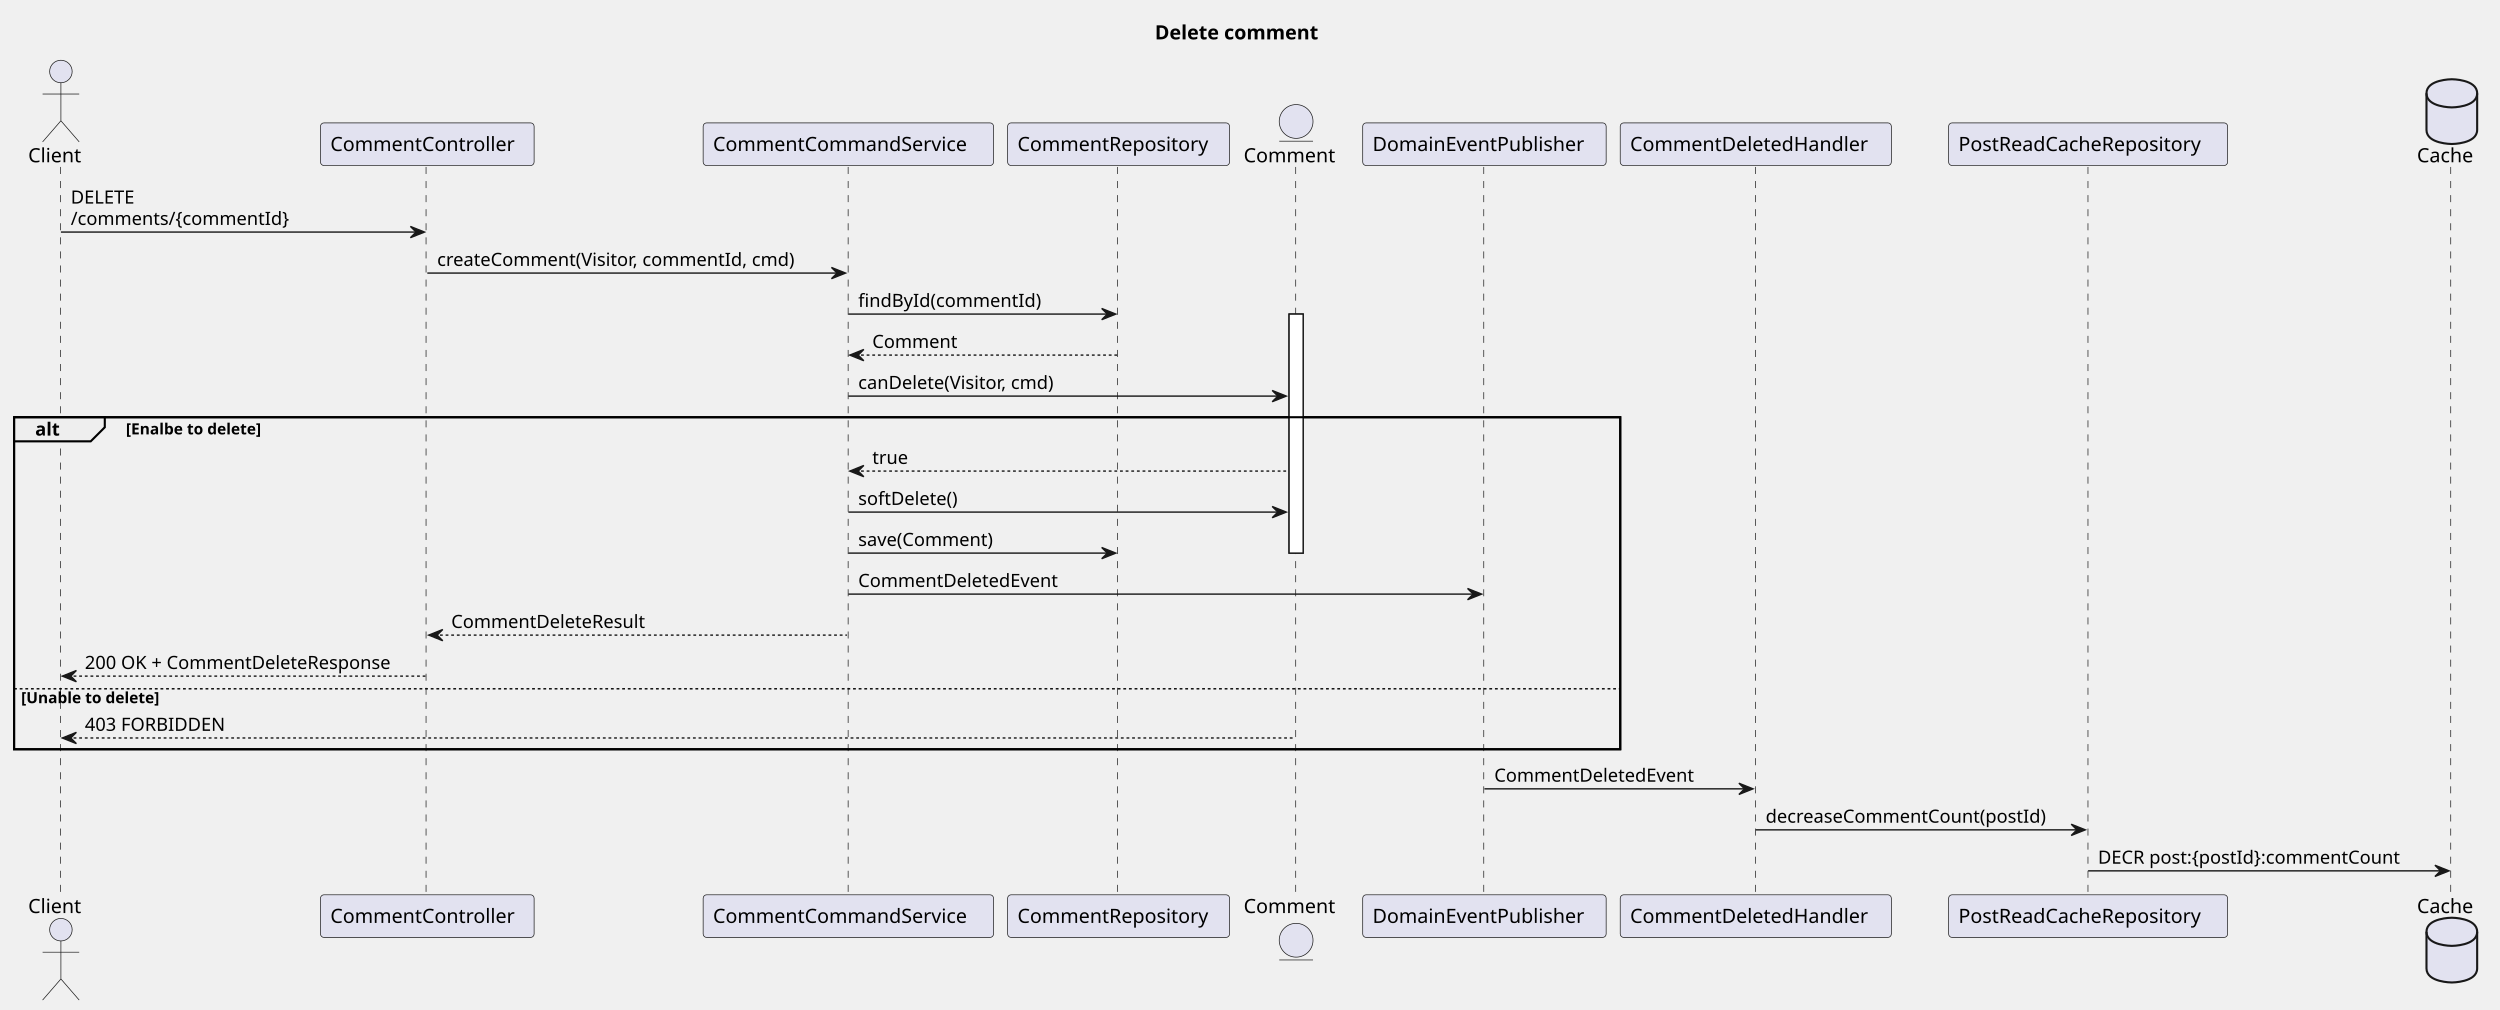
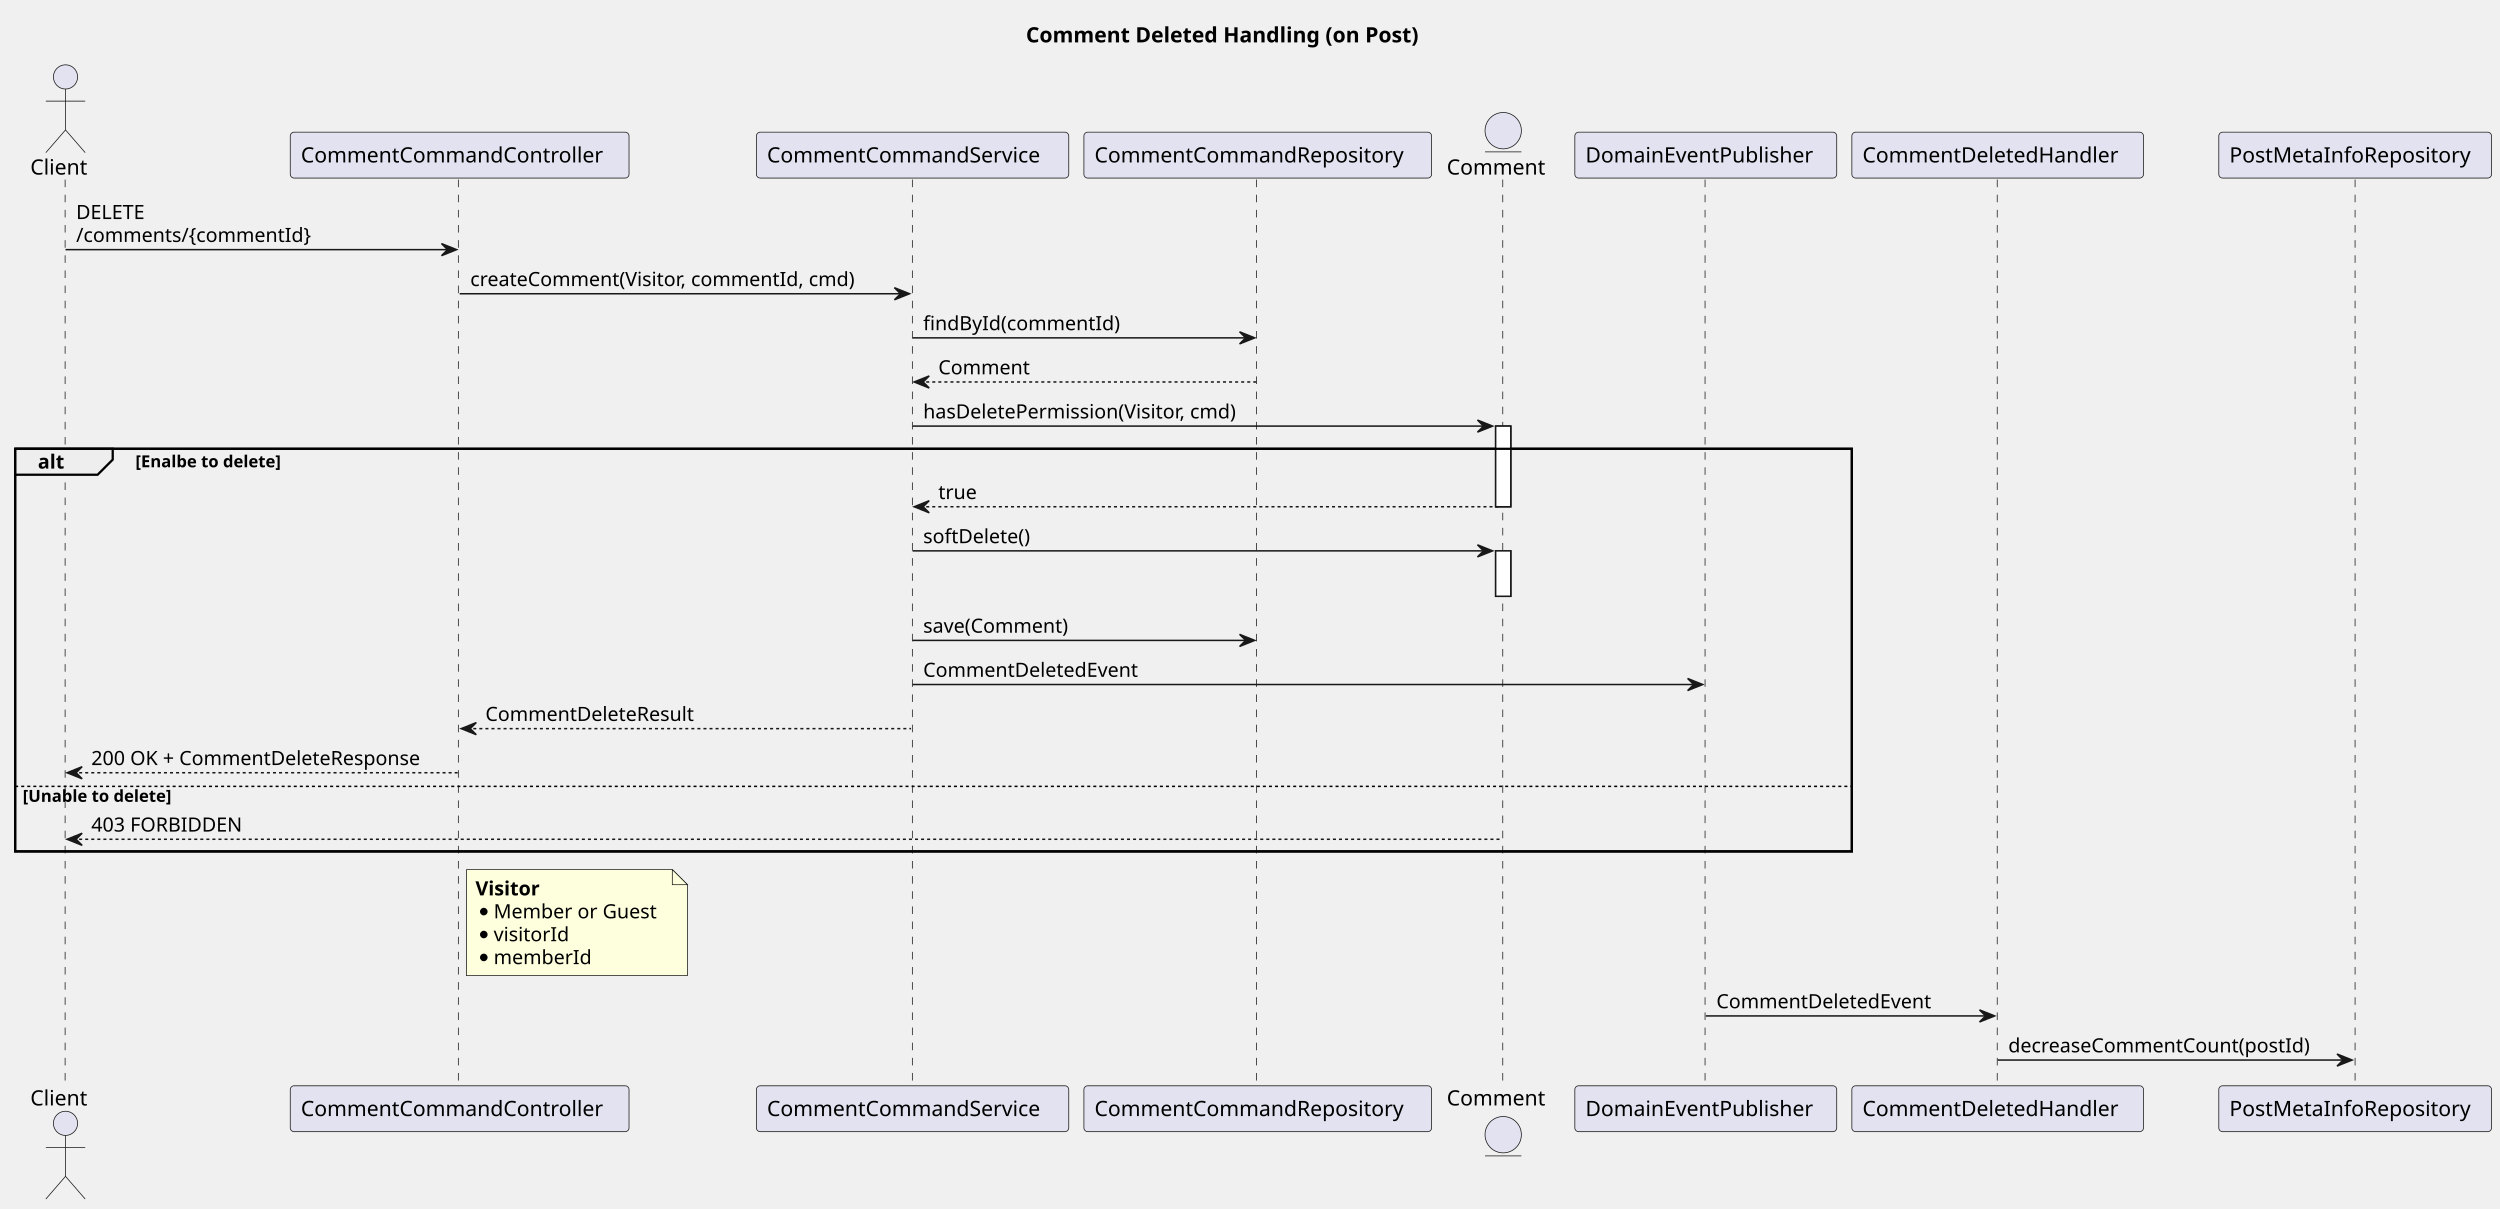
- <svg xmlns="http://www.w3.org/2000/svg" contentStyleType="text/css" data-diagram-type="SEQUENCE" height="717px" preserveAspectRatio="none" style="width:1776px;height:717px;background:#FFFFFF;" version="1.1" viewBox="0 0 1776 717" width="1776px" zoomAndPan="magnify">
+ <svg xmlns="http://www.w3.org/2000/svg" contentStyleType="text/css" data-diagram-type="SEQUENCE" height="798px" preserveAspectRatio="none" style="width:1651px;height:798px;background:#FFFFFF;" version="1.1" viewBox="0 0 1651 798" width="1651px" zoomAndPan="magnify">
  <defs />
  <g>
-     <text fill="#000000" font-family="sans-serif" font-size="14" font-weight="bold" lengthAdjust="spacing" textLength="129.719" x="820.41" y="27.995">Delete comment</text>
-     <g>
-       <rect fill="#FFFFFF" height="169.797" style="stroke:#181818;stroke-width:1;" width="10" x="915.768" y="223.125" />
-     </g>
-     <rect fill="none" height="235.867" style="stroke:#000000;stroke-width:1.5;" width="1141.013" x="10" y="296.391" />
-     <g>
-       <rect fill="#000000" fill-opacity="0" height="518.062" width="8" x="39.265" y="118.594" />
-       <line style="stroke:#181818;stroke-width:0.5;stroke-dasharray:5.0,5.0;" x1="43" x2="43" y1="118.594" y2="636.656" />
-     </g>
-     <g>
-       <rect fill="#000000" fill-opacity="0" height="518.062" width="8" x="299.55" y="118.594" />
-       <line style="stroke:#181818;stroke-width:0.5;stroke-dasharray:5.0,5.0;" x1="302.668" x2="302.668" y1="118.594" y2="636.656" />
-     </g>
-     <g>
-       <rect fill="#000000" fill-opacity="0" height="518.062" width="8" x="598.664" y="118.594" />
-       <line style="stroke:#181818;stroke-width:0.5;stroke-dasharray:5.0,5.0;" x1="602.52" x2="602.52" y1="118.594" y2="636.656" />
-     </g>
-     <g>
-       <rect fill="#000000" fill-opacity="0" height="518.062" width="8" x="790.64" y="118.594" />
-       <line style="stroke:#181818;stroke-width:0.5;stroke-dasharray:5.0,5.0;" x1="793.808" x2="793.808" y1="118.594" y2="636.656" />
-     </g>
-     <g>
-       <rect fill="#000000" fill-opacity="0" height="518.062" width="8" x="916.768" y="118.594" />
-       <line style="stroke:#181818;stroke-width:0.5;stroke-dasharray:5.0,5.0;" x1="920.472" x2="920.472" y1="118.594" y2="636.656" />
-     </g>
-     <g>
-       <rect fill="#000000" fill-opacity="0" height="518.062" width="8" x="1050.539" y="118.594" />
-       <line style="stroke:#181818;stroke-width:0.5;stroke-dasharray:5.0,5.0;" x1="1054.064" x2="1054.064" y1="118.594" y2="636.656" />
-     </g>
-     <g>
-       <rect fill="#000000" fill-opacity="0" height="518.062" width="8" x="1243.314" y="118.594" />
-       <line style="stroke:#181818;stroke-width:0.5;stroke-dasharray:5.0,5.0;" x1="1247.013" x2="1247.013" y1="118.594" y2="636.656" />
-     </g>
-     <g>
-       <rect fill="#000000" fill-opacity="0" height="518.062" width="8" x="1479.396" y="118.594" />
-       <line style="stroke:#181818;stroke-width:0.5;stroke-dasharray:5.0,5.0;" x1="1483.292" x2="1483.292" y1="118.594" y2="636.656" />
-     </g>
-     <g>
-       <rect fill="#000000" fill-opacity="0" height="518.062" width="8" x="1737.771" y="118.594" />
-       <line style="stroke:#181818;stroke-width:0.5;stroke-dasharray:5.0,5.0;" x1="1741.002" x2="1741.002" y1="118.594" y2="636.656" />
+     <text fill="#000000" font-family="sans-serif" font-size="14" font-weight="bold" lengthAdjust="spacing" textLength="294.362" x="677.524" y="27.995">Comment Deleted Handling (on Post)</text>
+     <g>
+       <rect fill="#FFFFFF" height="53.266" style="stroke:#181818;stroke-width:1;" width="10" x="987.723" y="281.391" />
+     </g>
+     <g>
+       <rect fill="#FFFFFF" height="30" style="stroke:#181818;stroke-width:1;" width="10" x="987.723" y="363.789" />
+     </g>
+     <rect fill="none" height="265.867" style="stroke:#000000;stroke-width:1.5;" width="1212.968" x="10" y="296.391" />
+     <g>
+       <rect fill="#000000" fill-opacity="0" height="599.461" width="8" x="39.265" y="118.594" />
+       <line style="stroke:#181818;stroke-width:0.5;stroke-dasharray:5.0,5.0;" x1="43" x2="43" y1="118.594" y2="718.055" />
+     </g>
+     <g>
+       <rect fill="#000000" fill-opacity="0" height="599.461" width="8" x="299.55" y="118.594" />
+       <line style="stroke:#181818;stroke-width:0.5;stroke-dasharray:5.0,5.0;" x1="302.69" x2="302.69" y1="118.594" y2="718.055" />
+     </g>
+     <g>
+       <rect fill="#000000" fill-opacity="0" height="599.461" width="8" x="598.664" y="118.594" />
+       <line style="stroke:#181818;stroke-width:0.5;stroke-dasharray:5.0,5.0;" x1="602.52" x2="602.52" y1="118.594" y2="718.055" />
+     </g>
+     <g>
+       <rect fill="#000000" fill-opacity="0" height="599.461" width="8" x="826.618" y="118.594" />
+       <line style="stroke:#181818;stroke-width:0.5;stroke-dasharray:5.0,5.0;" x1="829.808" x2="829.808" y1="118.594" y2="718.055" />
+     </g>
+     <g>
+       <rect fill="#000000" fill-opacity="0" height="599.461" width="8" x="988.723" y="118.594" />
+       <line style="stroke:#181818;stroke-width:0.5;stroke-dasharray:5.0,5.0;" x1="992.427" x2="992.427" y1="118.594" y2="718.055" />
+     </g>
+     <g>
+       <rect fill="#000000" fill-opacity="0" height="599.461" width="8" x="1122.494" y="118.594" />
+       <line style="stroke:#181818;stroke-width:0.5;stroke-dasharray:5.0,5.0;" x1="1126.019" x2="1126.019" y1="118.594" y2="718.055" />
+     </g>
+     <g>
+       <rect fill="#000000" fill-opacity="0" height="599.461" width="8" x="1315.27" y="118.594" />
+       <line style="stroke:#181818;stroke-width:0.5;stroke-dasharray:5.0,5.0;" x1="1318.968" x2="1318.968" y1="118.594" y2="718.055" />
+     </g>
+     <g>
+       <rect fill="#000000" fill-opacity="0" height="599.461" width="8" x="1551.351" y="118.594" />
+       <line style="stroke:#181818;stroke-width:0.5;stroke-dasharray:5.0,5.0;" x1="1555.291" x2="1555.291" y1="118.594" y2="718.055" />
    </g>
    <g class="participant participant-head" data-participant="Client">
      <text fill="#000000" font-family="sans-serif" font-size="14" lengthAdjust="spacing" textLength="40.53" x="20" y="115.292">Client</text>
      <ellipse cx="43.265" cy="50.797" fill="#E2E2F0" rx="8" ry="8" style="stroke:#181818;stroke-width:0.5;" />
      <path d="M43.265,58.797 L43.265,85.797 M30.265,66.797 L56.265,66.797 M43.265,85.797 L30.265,100.797 M43.265,85.797 L56.265,100.797" fill="none" style="stroke:#181818;stroke-width:0.5;" />
    </g>
    <g class="participant participant-tail" data-participant="Client">
-       <text fill="#000000" font-family="sans-serif" font-size="14" lengthAdjust="spacing" textLength="40.53" x="20" y="648.651">Client</text>
-       <ellipse cx="43.265" cy="660.453" fill="#E2E2F0" rx="8" ry="8" style="stroke:#181818;stroke-width:0.5;" />
-       <path d="M43.265,668.453 L43.265,695.453 M30.265,676.453 L56.265,676.453 M43.265,695.453 L30.265,710.453 M43.265,695.453 L56.265,710.453" fill="none" style="stroke:#181818;stroke-width:0.5;" />
-     </g>
-     <g class="participant participant-head" data-participant="CommentController">
-       <rect fill="#E2E2F0" height="30.297" rx="2.5" ry="2.5" style="stroke:#181818;stroke-width:0.5;" width="151.765" x="227.668" y="87.297" />
-       <text fill="#000000" font-family="sans-serif" font-size="14" lengthAdjust="spacing" textLength="137.765" x="234.668" y="107.292">CommentController</text>
-     </g>
-     <g class="participant participant-tail" data-participant="CommentController">
-       <rect fill="#E2E2F0" height="30.297" rx="2.5" ry="2.5" style="stroke:#181818;stroke-width:0.5;" width="151.765" x="227.668" y="635.656" />
-       <text fill="#000000" font-family="sans-serif" font-size="14" lengthAdjust="spacing" textLength="137.765" x="234.668" y="655.651">CommentController</text>
+       <text fill="#000000" font-family="sans-serif" font-size="14" lengthAdjust="spacing" textLength="40.53" x="20" y="730.05">Client</text>
+       <ellipse cx="43.265" cy="741.852" fill="#E2E2F0" rx="8" ry="8" style="stroke:#181818;stroke-width:0.5;" />
+       <path d="M43.265,749.852 L43.265,776.852 M30.265,757.852 L56.265,757.852 M43.265,776.852 L30.265,791.852 M43.265,776.852 L56.265,791.852" fill="none" style="stroke:#181818;stroke-width:0.5;" />
+     </g>
+     <g class="participant participant-head" data-participant="CommentCommandController">
+       <rect fill="#E2E2F0" height="30.297" rx="2.5" ry="2.5" style="stroke:#181818;stroke-width:0.5;" width="223.72" x="191.69" y="87.297" />
+       <text fill="#000000" font-family="sans-serif" font-size="14" lengthAdjust="spacing" textLength="209.72" x="198.69" y="107.292">CommentCommandController</text>
+     </g>
+     <g class="participant participant-tail" data-participant="CommentCommandController">
+       <rect fill="#E2E2F0" height="30.297" rx="2.5" ry="2.5" style="stroke:#181818;stroke-width:0.5;" width="223.72" x="191.69" y="717.055" />
+       <text fill="#000000" font-family="sans-serif" font-size="14" lengthAdjust="spacing" textLength="209.72" x="198.69" y="737.05">CommentCommandController</text>
    </g>
    <g class="participant participant-head" data-participant="CommentCommandService">
      <rect fill="#E2E2F0" height="30.297" rx="2.5" ry="2.5" style="stroke:#181818;stroke-width:0.5;" width="206.288" x="499.52" y="87.297" />
      <text fill="#000000" font-family="sans-serif" font-size="14" lengthAdjust="spacing" textLength="192.288" x="506.52" y="107.292">CommentCommandService</text>
    </g>
    <g class="participant participant-tail" data-participant="CommentCommandService">
-       <rect fill="#E2E2F0" height="30.297" rx="2.5" ry="2.5" style="stroke:#181818;stroke-width:0.5;" width="206.288" x="499.52" y="635.656" />
-       <text fill="#000000" font-family="sans-serif" font-size="14" lengthAdjust="spacing" textLength="192.288" x="506.52" y="655.651">CommentCommandService</text>
-     </g>
-     <g class="participant participant-head" data-participant="CommentRepository">
-       <rect fill="#E2E2F0" height="30.297" rx="2.5" ry="2.5" style="stroke:#181818;stroke-width:0.5;" width="157.664" x="715.808" y="87.297" />
-       <text fill="#000000" font-family="sans-serif" font-size="14" lengthAdjust="spacing" textLength="143.664" x="722.808" y="107.292">CommentRepository</text>
-     </g>
-     <g class="participant participant-tail" data-participant="CommentRepository">
-       <rect fill="#E2E2F0" height="30.297" rx="2.5" ry="2.5" style="stroke:#181818;stroke-width:0.5;" width="157.664" x="715.808" y="635.656" />
-       <text fill="#000000" font-family="sans-serif" font-size="14" lengthAdjust="spacing" textLength="143.664" x="722.808" y="655.651">CommentRepository</text>
+       <rect fill="#E2E2F0" height="30.297" rx="2.5" ry="2.5" style="stroke:#181818;stroke-width:0.5;" width="206.288" x="499.52" y="717.055" />
+       <text fill="#000000" font-family="sans-serif" font-size="14" lengthAdjust="spacing" textLength="192.288" x="506.52" y="737.05">CommentCommandService</text>
+     </g>
+     <g class="participant participant-head" data-participant="CommentCommandRepository">
+       <rect fill="#E2E2F0" height="30.297" rx="2.5" ry="2.5" style="stroke:#181818;stroke-width:0.5;" width="229.619" x="715.808" y="87.297" />
+       <text fill="#000000" font-family="sans-serif" font-size="14" lengthAdjust="spacing" textLength="215.619" x="722.808" y="107.292">CommentCommandRepository</text>
+     </g>
+     <g class="participant participant-tail" data-participant="CommentCommandRepository">
+       <rect fill="#E2E2F0" height="30.297" rx="2.5" ry="2.5" style="stroke:#181818;stroke-width:0.5;" width="229.619" x="715.808" y="717.055" />
+       <text fill="#000000" font-family="sans-serif" font-size="14" lengthAdjust="spacing" textLength="215.619" x="722.808" y="737.05">CommentCommandRepository</text>
    </g>
    <g class="participant participant-head" data-participant="Comment">
-       <text fill="#000000" font-family="sans-serif" font-size="14" lengthAdjust="spacing" textLength="68.592" x="883.472" y="115.292">Comment</text>
-       <ellipse cx="920.768" cy="86.297" fill="#E2E2F0" rx="12" ry="12" style="stroke:#181818;stroke-width:0.5;" />
-       <line style="stroke:#181818;stroke-width:0.5;" x1="908.768" x2="932.768" y1="100.297" y2="100.297" />
+       <text fill="#000000" font-family="sans-serif" font-size="14" lengthAdjust="spacing" textLength="68.592" x="955.427" y="115.292">Comment</text>
+       <ellipse cx="992.723" cy="86.297" fill="#E2E2F0" rx="12" ry="12" style="stroke:#181818;stroke-width:0.5;" />
+       <line style="stroke:#181818;stroke-width:0.5;" x1="980.723" x2="1004.723" y1="100.297" y2="100.297" />
    </g>
    <g class="participant participant-tail" data-participant="Comment">
-       <text fill="#000000" font-family="sans-serif" font-size="14" lengthAdjust="spacing" textLength="68.592" x="883.472" y="648.651">Comment</text>
-       <ellipse cx="920.768" cy="667.953" fill="#E2E2F0" rx="12" ry="12" style="stroke:#181818;stroke-width:0.5;" />
-       <line style="stroke:#181818;stroke-width:0.5;" x1="908.768" x2="932.768" y1="681.953" y2="681.953" />
+       <text fill="#000000" font-family="sans-serif" font-size="14" lengthAdjust="spacing" textLength="68.592" x="955.427" y="730.05">Comment</text>
+       <ellipse cx="992.723" cy="749.352" fill="#E2E2F0" rx="12" ry="12" style="stroke:#181818;stroke-width:0.5;" />
+       <line style="stroke:#181818;stroke-width:0.5;" x1="980.723" x2="1004.723" y1="763.352" y2="763.352" />
    </g>
    <g class="participant participant-head" data-participant="DomainEventPublisher">
-       <rect fill="#E2E2F0" height="30.297" rx="2.5" ry="2.5" style="stroke:#181818;stroke-width:0.5;" width="172.949" x="968.064" y="87.297" />
-       <text fill="#000000" font-family="sans-serif" font-size="14" lengthAdjust="spacing" textLength="158.949" x="975.064" y="107.292">DomainEventPublisher</text>
+       <rect fill="#E2E2F0" height="30.297" rx="2.5" ry="2.5" style="stroke:#181818;stroke-width:0.5;" width="172.949" x="1040.019" y="87.297" />
+       <text fill="#000000" font-family="sans-serif" font-size="14" lengthAdjust="spacing" textLength="158.949" x="1047.019" y="107.292">DomainEventPublisher</text>
    </g>
    <g class="participant participant-tail" data-participant="DomainEventPublisher">
-       <rect fill="#E2E2F0" height="30.297" rx="2.5" ry="2.5" style="stroke:#181818;stroke-width:0.5;" width="172.949" x="968.064" y="635.656" />
-       <text fill="#000000" font-family="sans-serif" font-size="14" lengthAdjust="spacing" textLength="158.949" x="975.064" y="655.651">DomainEventPublisher</text>
+       <rect fill="#E2E2F0" height="30.297" rx="2.5" ry="2.5" style="stroke:#181818;stroke-width:0.5;" width="172.949" x="1040.019" y="717.055" />
+       <text fill="#000000" font-family="sans-serif" font-size="14" lengthAdjust="spacing" textLength="158.949" x="1047.019" y="737.05">DomainEventPublisher</text>
    </g>
    <g class="participant participant-head" data-participant="CommentDeletedHandler">
-       <rect fill="#E2E2F0" height="30.297" rx="2.5" ry="2.5" style="stroke:#181818;stroke-width:0.5;" width="192.602" x="1151.013" y="87.297" />
-       <text fill="#000000" font-family="sans-serif" font-size="14" lengthAdjust="spacing" textLength="178.602" x="1158.013" y="107.292">CommentDeletedHandler</text>
+       <rect fill="#E2E2F0" height="30.297" rx="2.5" ry="2.5" style="stroke:#181818;stroke-width:0.5;" width="192.602" x="1222.968" y="87.297" />
+       <text fill="#000000" font-family="sans-serif" font-size="14" lengthAdjust="spacing" textLength="178.602" x="1229.968" y="107.292">CommentDeletedHandler</text>
    </g>
    <g class="participant participant-tail" data-participant="CommentDeletedHandler">
-       <rect fill="#E2E2F0" height="30.297" rx="2.5" ry="2.5" style="stroke:#181818;stroke-width:0.5;" width="192.602" x="1151.013" y="635.656" />
-       <text fill="#000000" font-family="sans-serif" font-size="14" lengthAdjust="spacing" textLength="178.602" x="1158.013" y="655.651">CommentDeletedHandler</text>
-     </g>
-     <g class="participant participant-head" data-participant="PostReadCacheRepository">
-       <rect fill="#E2E2F0" height="30.297" rx="2.5" ry="2.5" style="stroke:#181818;stroke-width:0.5;" width="198.208" x="1384.292" y="87.297" />
-       <text fill="#000000" font-family="sans-serif" font-size="14" lengthAdjust="spacing" textLength="184.208" x="1391.292" y="107.292">PostReadCacheRepository</text>
-     </g>
-     <g class="participant participant-tail" data-participant="PostReadCacheRepository">
-       <rect fill="#E2E2F0" height="30.297" rx="2.5" ry="2.5" style="stroke:#181818;stroke-width:0.5;" width="198.208" x="1384.292" y="635.656" />
-       <text fill="#000000" font-family="sans-serif" font-size="14" lengthAdjust="spacing" textLength="184.208" x="1391.292" y="655.651">PostReadCacheRepository</text>
-     </g>
-     <g class="participant participant-head" data-participant="Cache">
-       <text fill="#000000" font-family="sans-serif" font-size="14" lengthAdjust="spacing" textLength="43.538" x="1717.002" y="115.292">Cache</text>
-       <path d="M1723.771,66.297 C1723.771,56.297 1741.771,56.297 1741.771,56.297 C1741.771,56.297 1759.771,56.297 1759.771,66.297 L1759.771,92.297 C1759.771,102.297 1741.771,102.297 1741.771,102.297 C1741.771,102.297 1723.771,102.297 1723.771,92.297 L1723.771,66.297" fill="#E2E2F0" style="stroke:#181818;stroke-width:1.5;" />
-       <path d="M1723.771,66.297 C1723.771,76.297 1741.771,76.297 1741.771,76.297 C1741.771,76.297 1759.771,76.297 1759.771,66.297" fill="none" style="stroke:#181818;stroke-width:1.5;" />
-     </g>
-     <g class="participant participant-tail" data-participant="Cache">
-       <text fill="#000000" font-family="sans-serif" font-size="14" lengthAdjust="spacing" textLength="43.538" x="1717.002" y="648.651">Cache</text>
-       <path d="M1723.771,661.953 C1723.771,651.953 1741.771,651.953 1741.771,651.953 C1741.771,651.953 1759.771,651.953 1759.771,661.953 L1759.771,687.953 C1759.771,697.953 1741.771,697.953 1741.771,697.953 C1741.771,697.953 1723.771,697.953 1723.771,687.953 L1723.771,661.953" fill="#E2E2F0" style="stroke:#181818;stroke-width:1.5;" />
-       <path d="M1723.771,661.953 C1723.771,671.953 1741.771,671.953 1741.771,671.953 C1741.771,671.953 1759.771,671.953 1759.771,661.953" fill="none" style="stroke:#181818;stroke-width:1.5;" />
-     </g>
-     <g>
-       <rect fill="#FFFFFF" height="169.797" style="stroke:#181818;stroke-width:1;" width="10" x="915.768" y="223.125" />
-     </g>
-     <g class="message" data-participant-1="Client" data-participant-2="CommentController">
+       <rect fill="#E2E2F0" height="30.297" rx="2.5" ry="2.5" style="stroke:#181818;stroke-width:0.5;" width="192.602" x="1222.968" y="717.055" />
+       <text fill="#000000" font-family="sans-serif" font-size="14" lengthAdjust="spacing" textLength="178.602" x="1229.968" y="737.05">CommentDeletedHandler</text>
+     </g>
+     <g class="participant participant-head" data-participant="PostMetaInfoRepository">
+       <rect fill="#E2E2F0" height="30.297" rx="2.5" ry="2.5" style="stroke:#181818;stroke-width:0.5;" width="180.12" x="1465.291" y="87.297" />
+       <text fill="#000000" font-family="sans-serif" font-size="14" lengthAdjust="spacing" textLength="166.12" x="1472.291" y="107.292">PostMetaInfoRepository</text>
+     </g>
+     <g class="participant participant-tail" data-participant="PostMetaInfoRepository">
+       <rect fill="#E2E2F0" height="30.297" rx="2.5" ry="2.5" style="stroke:#181818;stroke-width:0.5;" width="180.12" x="1465.291" y="717.055" />
+       <text fill="#000000" font-family="sans-serif" font-size="14" lengthAdjust="spacing" textLength="166.12" x="1472.291" y="737.05">PostMetaInfoRepository</text>
+     </g>
+     <g>
+       <rect fill="#FFFFFF" height="53.266" style="stroke:#181818;stroke-width:1;" width="10" x="987.723" y="281.391" />
+     </g>
+     <g>
+       <rect fill="#FFFFFF" height="30" style="stroke:#181818;stroke-width:1;" width="10" x="987.723" y="363.789" />
+     </g>
+     <g class="message" data-participant-1="Client" data-participant-2="CommentCommandController">
      <polygon fill="#181818" points="291.55,160.859,301.55,164.859,291.55,168.859,295.55,164.859" style="stroke:#181818;stroke-width:1;" />
      <line style="stroke:#181818;stroke-width:1;" x1="43.265" x2="297.55" y1="164.859" y2="164.859" />
      <text fill="#000000" font-family="sans-serif" font-size="13" lengthAdjust="spacing" textLength="49.835" x="50.265" y="144.661">DELETE</text>
      <text fill="#000000" font-family="sans-serif" font-size="13" lengthAdjust="spacing" textLength="167.686" x="50.265" y="159.793">/comments/{commentId}</text>
    </g>
-     <g class="message" data-participant-1="CommentController" data-participant-2="CommentCommandService">
+     <g class="message" data-participant-1="CommentCommandController" data-participant-2="CommentCommandService">
      <polygon fill="#181818" points="590.664,189.992,600.664,193.992,590.664,197.992,594.664,193.992" style="stroke:#181818;stroke-width:1;" />
      <line style="stroke:#181818;stroke-width:1;" x1="303.55" x2="596.664" y1="193.992" y2="193.992" />
      <text fill="#000000" font-family="sans-serif" font-size="13" lengthAdjust="spacing" textLength="275.114" x="310.55" y="188.926">createComment(Visitor, commentId, cmd)</text>
    </g>
-     <g class="message" data-participant-1="CommentCommandService" data-participant-2="CommentRepository">
-       <polygon fill="#181818" points="782.64,219.125,792.64,223.125,782.64,227.125,786.64,223.125" style="stroke:#181818;stroke-width:1;" />
-       <line style="stroke:#181818;stroke-width:1;" x1="602.664" x2="788.64" y1="223.125" y2="223.125" />
+     <g class="message" data-participant-1="CommentCommandService" data-participant-2="CommentCommandRepository">
+       <polygon fill="#181818" points="818.618,219.125,828.618,223.125,818.618,227.125,822.618,223.125" style="stroke:#181818;stroke-width:1;" />
+       <line style="stroke:#181818;stroke-width:1;" x1="602.664" x2="824.618" y1="223.125" y2="223.125" />
      <text fill="#000000" font-family="sans-serif" font-size="13" lengthAdjust="spacing" textLength="137.37" x="609.664" y="218.059">findById(commentId)</text>
    </g>
-     <g class="message" data-participant-1="CommentRepository" data-participant-2="CommentCommandService">
+     <g class="message" data-participant-1="CommentCommandRepository" data-participant-2="CommentCommandService">
      <polygon fill="#181818" points="613.664,248.258,603.664,252.258,613.664,256.258,609.664,252.258" style="stroke:#181818;stroke-width:1;" />
-       <line style="stroke:#181818;stroke-width:1;stroke-dasharray:2.0,2.0;" x1="607.664" x2="793.64" y1="252.258" y2="252.258" />
+       <line style="stroke:#181818;stroke-width:1;stroke-dasharray:2.0,2.0;" x1="607.664" x2="829.618" y1="252.258" y2="252.258" />
      <text fill="#000000" font-family="sans-serif" font-size="13" lengthAdjust="spacing" textLength="63.692" x="619.664" y="247.192">Comment</text>
    </g>
    <g class="message" data-participant-1="CommentCommandService" data-participant-2="Comment">
-       <polygon fill="#181818" points="903.768,277.391,913.768,281.391,903.768,285.391,907.768,281.391" style="stroke:#181818;stroke-width:1;" />
-       <line style="stroke:#181818;stroke-width:1;" x1="602.664" x2="909.768" y1="281.391" y2="281.391" />
-       <text fill="#000000" font-family="sans-serif" font-size="13" lengthAdjust="spacing" textLength="153.823" x="609.664" y="276.325">canDelete(Visitor, cmd)</text>
+       <polygon fill="#181818" points="975.723,277.391,985.723,281.391,975.723,285.391,979.723,281.391" style="stroke:#181818;stroke-width:1;" />
+       <line style="stroke:#181818;stroke-width:1;" x1="602.664" x2="981.723" y1="281.391" y2="281.391" />
+       <text fill="#000000" font-family="sans-serif" font-size="13" lengthAdjust="spacing" textLength="224.256" x="609.664" y="276.325">hasDeletePermission(Visitor, cmd)</text>
    </g>
    <path d="M10,296.391 L74.443,296.391 L74.443,303.523 L64.443,313.523 L10,313.523 L10,296.391" fill="#EEEEEE" style="stroke:#000000;stroke-width:1.5;" />
-     <rect fill="none" height="235.867" style="stroke:#000000;stroke-width:1.5;" width="1141.013" x="10" y="296.391" />
+     <rect fill="none" height="265.867" style="stroke:#000000;stroke-width:1.5;" width="1212.968" x="10" y="296.391" />
    <text fill="#000000" font-family="sans-serif" font-size="13" font-weight="bold" lengthAdjust="spacing" textLength="19.443" x="25" y="309.457">alt</text>
    <text fill="#000000" font-family="sans-serif" font-size="11" font-weight="bold" lengthAdjust="spacing" textLength="111.686" x="89.443" y="308.601">[Enalbe to delete]</text>
    <g class="message" data-participant-1="Comment" data-participant-2="CommentCommandService">
      <polygon fill="#181818" points="613.664,330.656,603.664,334.656,613.664,338.656,609.664,334.656" style="stroke:#181818;stroke-width:1;" />
-       <line style="stroke:#181818;stroke-width:1;stroke-dasharray:2.0,2.0;" x1="607.664" x2="914.768" y1="334.656" y2="334.656" />
+       <line style="stroke:#181818;stroke-width:1;stroke-dasharray:2.0,2.0;" x1="607.664" x2="991.723" y1="334.656" y2="334.656" />
      <text fill="#000000" font-family="sans-serif" font-size="13" lengthAdjust="spacing" textLength="26.679" x="619.664" y="329.59">true</text>
    </g>
    <g class="message" data-participant-1="CommentCommandService" data-participant-2="Comment">
-       <polygon fill="#181818" points="903.768,359.789,913.768,363.789,903.768,367.789,907.768,363.789" style="stroke:#181818;stroke-width:1;" />
-       <line style="stroke:#181818;stroke-width:1;" x1="602.664" x2="909.768" y1="363.789" y2="363.789" />
+       <polygon fill="#181818" points="975.723,359.789,985.723,363.789,975.723,367.789,979.723,363.789" style="stroke:#181818;stroke-width:1;" />
+       <line style="stroke:#181818;stroke-width:1;" x1="602.664" x2="981.723" y1="363.789" y2="363.789" />
      <text fill="#000000" font-family="sans-serif" font-size="13" lengthAdjust="spacing" textLength="77.257" x="609.664" y="358.723">softDelete()</text>
    </g>
-     <g class="message" data-participant-1="CommentCommandService" data-participant-2="CommentRepository">
-       <polygon fill="#181818" points="782.64,388.922,792.64,392.922,782.64,396.922,786.64,392.922" style="stroke:#181818;stroke-width:1;" />
-       <line style="stroke:#181818;stroke-width:1;" x1="602.664" x2="788.64" y1="392.922" y2="392.922" />
-       <text fill="#000000" font-family="sans-serif" font-size="13" lengthAdjust="spacing" textLength="104.267" x="609.664" y="387.856">save(Comment)</text>
+     <g class="message" data-participant-1="CommentCommandService" data-participant-2="CommentCommandRepository">
+       <polygon fill="#181818" points="818.618,418.922,828.618,422.922,818.618,426.922,822.618,422.922" style="stroke:#181818;stroke-width:1;" />
+       <line style="stroke:#181818;stroke-width:1;" x1="602.664" x2="824.618" y1="422.922" y2="422.922" />
+       <text fill="#000000" font-family="sans-serif" font-size="13" lengthAdjust="spacing" textLength="104.267" x="609.664" y="417.856">save(Comment)</text>
    </g>
    <g class="message" data-participant-1="CommentCommandService" data-participant-2="DomainEventPublisher">
-       <polygon fill="#181818" points="1042.539,418.055,1052.539,422.055,1042.539,426.055,1046.539,422.055" style="stroke:#181818;stroke-width:1;" />
-       <line style="stroke:#181818;stroke-width:1;" x1="602.664" x2="1048.539" y1="422.055" y2="422.055" />
-       <text fill="#000000" font-family="sans-serif" font-size="13" lengthAdjust="spacing" textLength="151.899" x="609.664" y="416.989">CommentDeletedEvent</text>
-     </g>
-     <g class="message" data-participant-1="CommentCommandService" data-participant-2="CommentController">
-       <polygon fill="#181818" points="314.55,447.188,304.55,451.188,314.55,455.188,310.55,451.188" style="stroke:#181818;stroke-width:1;" />
-       <line style="stroke:#181818;stroke-width:1;stroke-dasharray:2.0,2.0;" x1="308.55" x2="601.664" y1="451.188" y2="451.188" />
-       <text fill="#000000" font-family="sans-serif" font-size="13" lengthAdjust="spacing" textLength="147.158" x="320.55" y="446.122">CommentDeleteResult</text>
-     </g>
-     <g class="message" data-participant-1="CommentController" data-participant-2="Client">
-       <polygon fill="#181818" points="54.265,476.32,44.265,480.32,54.265,484.32,50.265,480.32" style="stroke:#181818;stroke-width:1;" />
-       <line style="stroke:#181818;stroke-width:1;stroke-dasharray:2.0,2.0;" x1="48.265" x2="302.55" y1="480.32" y2="480.32" />
-       <text fill="#000000" font-family="sans-serif" font-size="13" lengthAdjust="spacing" textLength="236.285" x="60.265" y="475.254">200 OK + CommentDeleteResponse</text>
-     </g>
-     <line style="stroke:#000000;stroke-width:1;stroke-dasharray:2.0,2.0;" x1="10" x2="1151.013" y1="489.32" y2="489.32" />
-     <text fill="#000000" font-family="sans-serif" font-size="11" font-weight="bold" lengthAdjust="spacing" textLength="113.105" x="15" y="499.531">[Unable to delete]</text>
+       <polygon fill="#181818" points="1114.494,448.055,1124.494,452.055,1114.494,456.055,1118.494,452.055" style="stroke:#181818;stroke-width:1;" />
+       <line style="stroke:#181818;stroke-width:1;" x1="602.664" x2="1120.494" y1="452.055" y2="452.055" />
+       <text fill="#000000" font-family="sans-serif" font-size="13" lengthAdjust="spacing" textLength="151.899" x="609.664" y="446.989">CommentDeletedEvent</text>
+     </g>
+     <g class="message" data-participant-1="CommentCommandService" data-participant-2="CommentCommandController">
+       <polygon fill="#181818" points="314.55,477.188,304.55,481.188,314.55,485.188,310.55,481.188" style="stroke:#181818;stroke-width:1;" />
+       <line style="stroke:#181818;stroke-width:1;stroke-dasharray:2.0,2.0;" x1="308.55" x2="601.664" y1="481.188" y2="481.188" />
+       <text fill="#000000" font-family="sans-serif" font-size="13" lengthAdjust="spacing" textLength="147.158" x="320.55" y="476.122">CommentDeleteResult</text>
+     </g>
+     <g class="message" data-participant-1="CommentCommandController" data-participant-2="Client">
+       <polygon fill="#181818" points="54.265,506.32,44.265,510.32,54.265,514.32,50.265,510.32" style="stroke:#181818;stroke-width:1;" />
+       <line style="stroke:#181818;stroke-width:1;stroke-dasharray:2.0,2.0;" x1="48.265" x2="302.55" y1="510.32" y2="510.32" />
+       <text fill="#000000" font-family="sans-serif" font-size="13" lengthAdjust="spacing" textLength="236.285" x="60.265" y="505.254">200 OK + CommentDeleteResponse</text>
+     </g>
+     <line style="stroke:#000000;stroke-width:1;stroke-dasharray:2.0,2.0;" x1="10" x2="1222.968" y1="519.32" y2="519.32" />
+     <text fill="#000000" font-family="sans-serif" font-size="11" font-weight="bold" lengthAdjust="spacing" textLength="113.105" x="15" y="529.531">[Unable to delete]</text>
    <g class="message" data-participant-1="Comment" data-participant-2="Client">
-       <polygon fill="#181818" points="54.265,520.258,44.265,524.258,54.265,528.258,50.265,524.258" style="stroke:#181818;stroke-width:1;" />
-       <line style="stroke:#181818;stroke-width:1;stroke-dasharray:2.0,2.0;" x1="48.265" x2="919.768" y1="524.258" y2="524.258" />
-       <text fill="#000000" font-family="sans-serif" font-size="13" lengthAdjust="spacing" textLength="106.399" x="60.265" y="519.192">403 FORBIDDEN</text>
-     </g>
+       <polygon fill="#181818" points="54.265,550.258,44.265,554.258,54.265,558.258,50.265,554.258" style="stroke:#181818;stroke-width:1;" />
+       <line style="stroke:#181818;stroke-width:1;stroke-dasharray:2.0,2.0;" x1="48.265" x2="991.723" y1="554.258" y2="554.258" />
+       <text fill="#000000" font-family="sans-serif" font-size="13" lengthAdjust="spacing" textLength="106.399" x="60.265" y="549.192">403 FORBIDDEN</text>
+     </g>
+     <path d="M308,574.258 L308,644.258 L454,644.258 L454,584.258 L444,574.258 L308,574.258" fill="#FEFFDD" style="stroke:#181818;stroke-width:0.5;" />
+     <path d="M444,574.258 L444,584.258 L454,584.258 L444,574.258" fill="#FEFFDD" style="stroke:#181818;stroke-width:0.5;" />
+     <text fill="#000000" font-family="sans-serif" font-size="13" font-weight="bold" lengthAdjust="spacing" textLength="48.268" x="314" y="591.325">Visitor</text>
+     <ellipse cx="319.5" cy="602.023" fill="#000000" rx="2.5" ry="2.5" />
+     <text fill="#000000" font-family="sans-serif" font-size="13" lengthAdjust="spacing" textLength="113.217" x="326" y="606.457">Member or Guest</text>
+     <ellipse cx="319.5" cy="617.156" fill="#000000" rx="2.5" ry="2.5" />
+     <text fill="#000000" font-family="sans-serif" font-size="13" lengthAdjust="spacing" textLength="52.171" x="326" y="621.59">visitorId</text>
+     <ellipse cx="319.5" cy="632.289" fill="#000000" rx="2.5" ry="2.5" />
+     <text fill="#000000" font-family="sans-serif" font-size="13" lengthAdjust="spacing" textLength="67.006" x="326" y="636.723">memberId</text>
    <g class="message" data-participant-1="DomainEventPublisher" data-participant-2="CommentDeletedHandler">
-       <polygon fill="#181818" points="1235.314,556.391,1245.314,560.391,1235.314,564.391,1239.314,560.391" style="stroke:#181818;stroke-width:1;" />
-       <line style="stroke:#181818;stroke-width:1;" x1="1054.539" x2="1241.314" y1="560.391" y2="560.391" />
-       <text fill="#000000" font-family="sans-serif" font-size="13" lengthAdjust="spacing" textLength="151.899" x="1061.539" y="555.325">CommentDeletedEvent</text>
-     </g>
-     <g class="message" data-participant-1="CommentDeletedHandler" data-participant-2="PostReadCacheRepository">
-       <polygon fill="#181818" points="1471.396,585.523,1481.396,589.523,1471.396,593.523,1475.396,589.523" style="stroke:#181818;stroke-width:1;" />
-       <line style="stroke:#181818;stroke-width:1;" x1="1247.314" x2="1477.396" y1="589.523" y2="589.523" />
-       <text fill="#000000" font-family="sans-serif" font-size="13" lengthAdjust="spacing" textLength="212.082" x="1254.314" y="584.457">decreaseCommentCount(postId)</text>
-     </g>
-     <g class="message" data-participant-1="PostReadCacheRepository" data-participant-2="Cache">
-       <polygon fill="#181818" points="1729.771,614.656,1739.771,618.656,1729.771,622.656,1733.771,618.656" style="stroke:#181818;stroke-width:1;" />
-       <line style="stroke:#181818;stroke-width:1;" x1="1483.396" x2="1735.771" y1="618.656" y2="618.656" />
-       <text fill="#000000" font-family="sans-serif" font-size="13" lengthAdjust="spacing" textLength="234.375" x="1490.396" y="613.59">DECR post:{postId}:commentCount</text>
+       <polygon fill="#181818" points="1307.27,666.922,1317.27,670.922,1307.27,674.922,1311.27,670.922" style="stroke:#181818;stroke-width:1;" />
+       <line style="stroke:#181818;stroke-width:1;" x1="1126.494" x2="1313.27" y1="670.922" y2="670.922" />
+       <text fill="#000000" font-family="sans-serif" font-size="13" lengthAdjust="spacing" textLength="151.899" x="1133.494" y="665.856">CommentDeletedEvent</text>
+     </g>
+     <g class="message" data-participant-1="CommentDeletedHandler" data-participant-2="PostMetaInfoRepository">
+       <polygon fill="#181818" points="1543.351,696.055,1553.351,700.055,1543.351,704.055,1547.351,700.055" style="stroke:#181818;stroke-width:1;" />
+       <line style="stroke:#181818;stroke-width:1;" x1="1319.27" x2="1549.351" y1="700.055" y2="700.055" />
+       <text fill="#000000" font-family="sans-serif" font-size="13" lengthAdjust="spacing" textLength="212.082" x="1326.27" y="694.989">decreaseCommentCount(postId)</text>
    </g>
  </g>
</svg>
